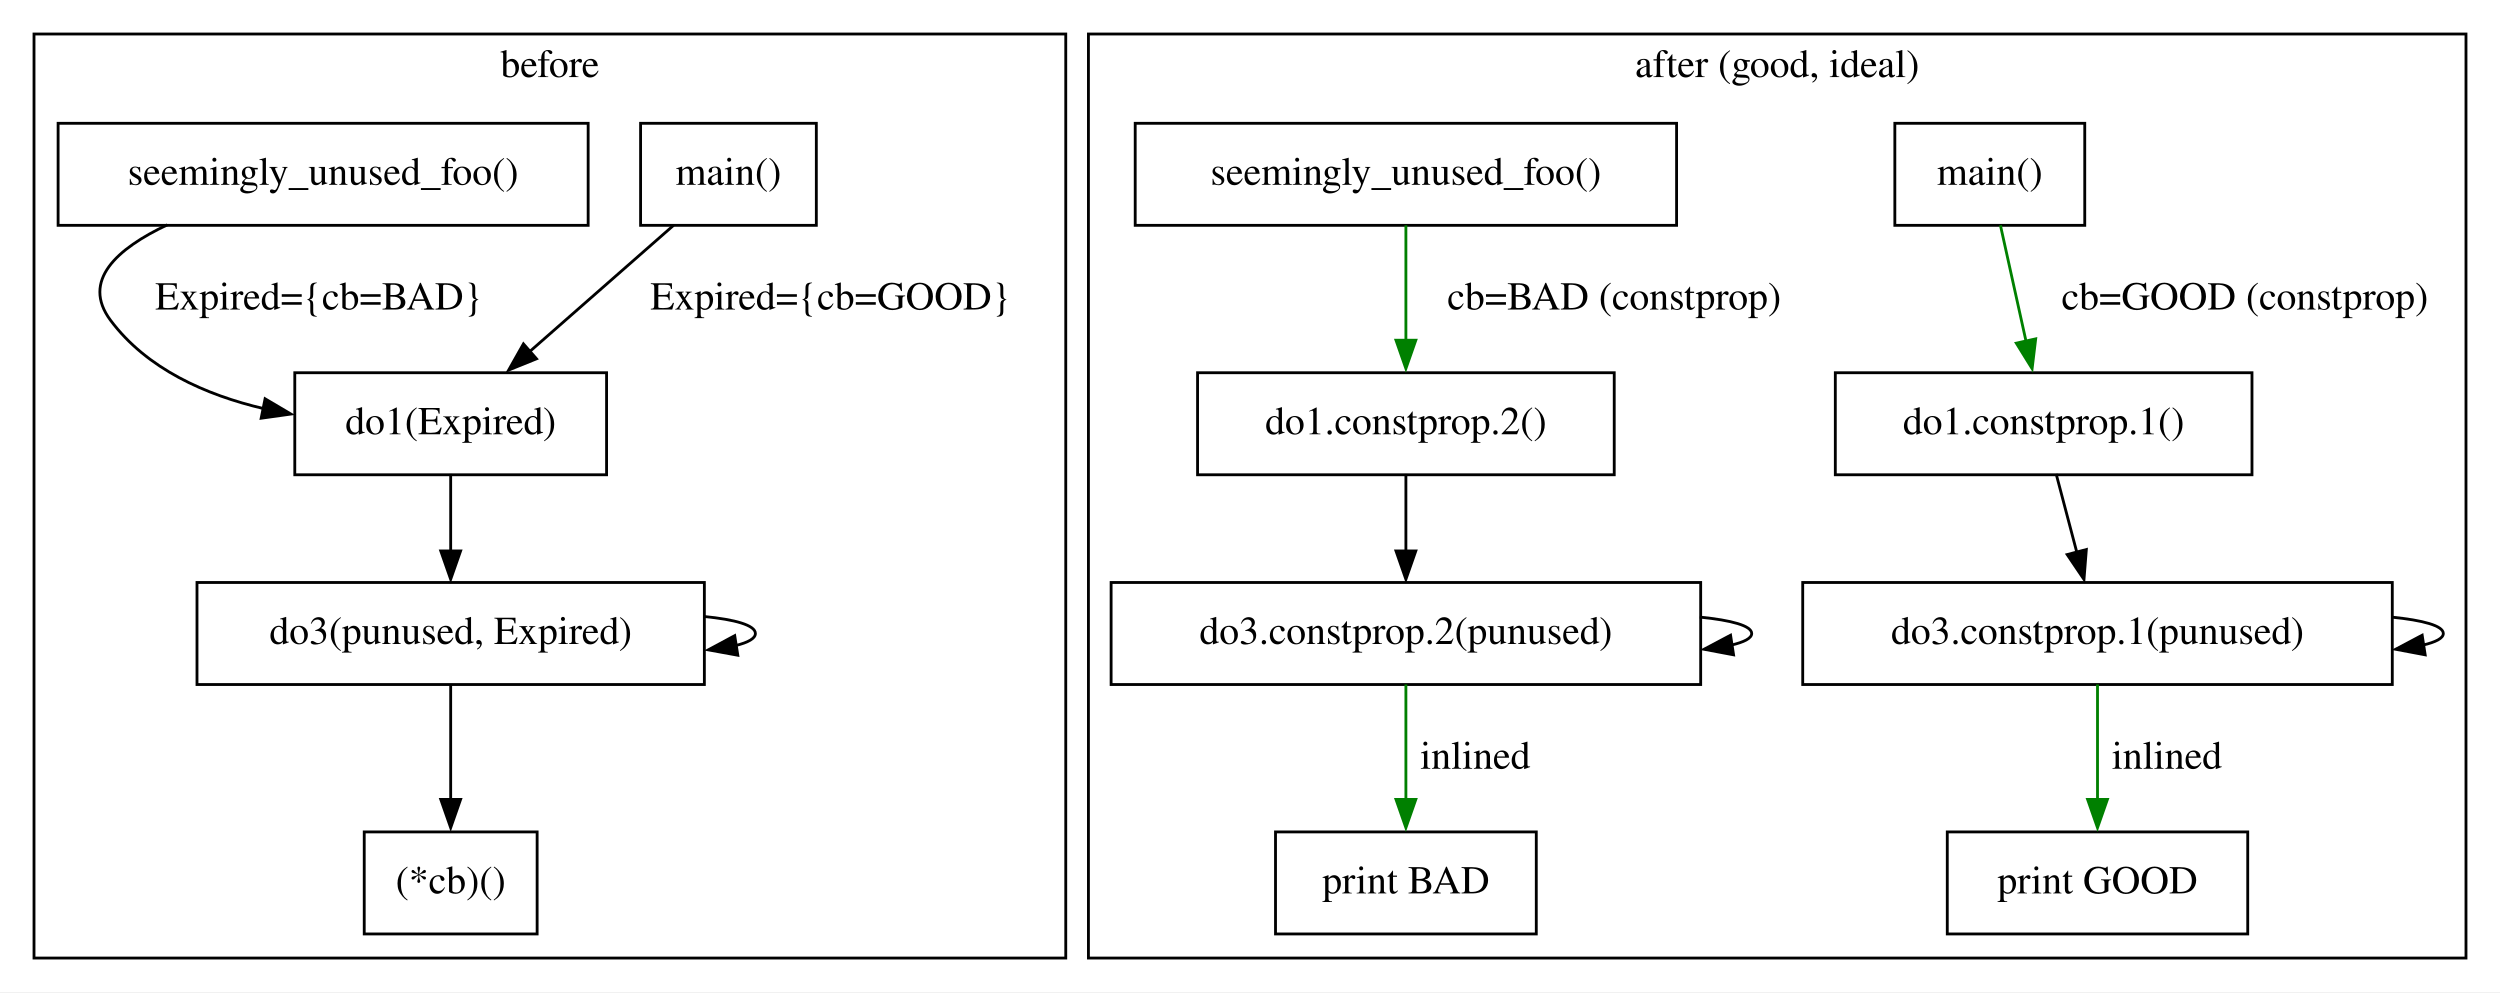
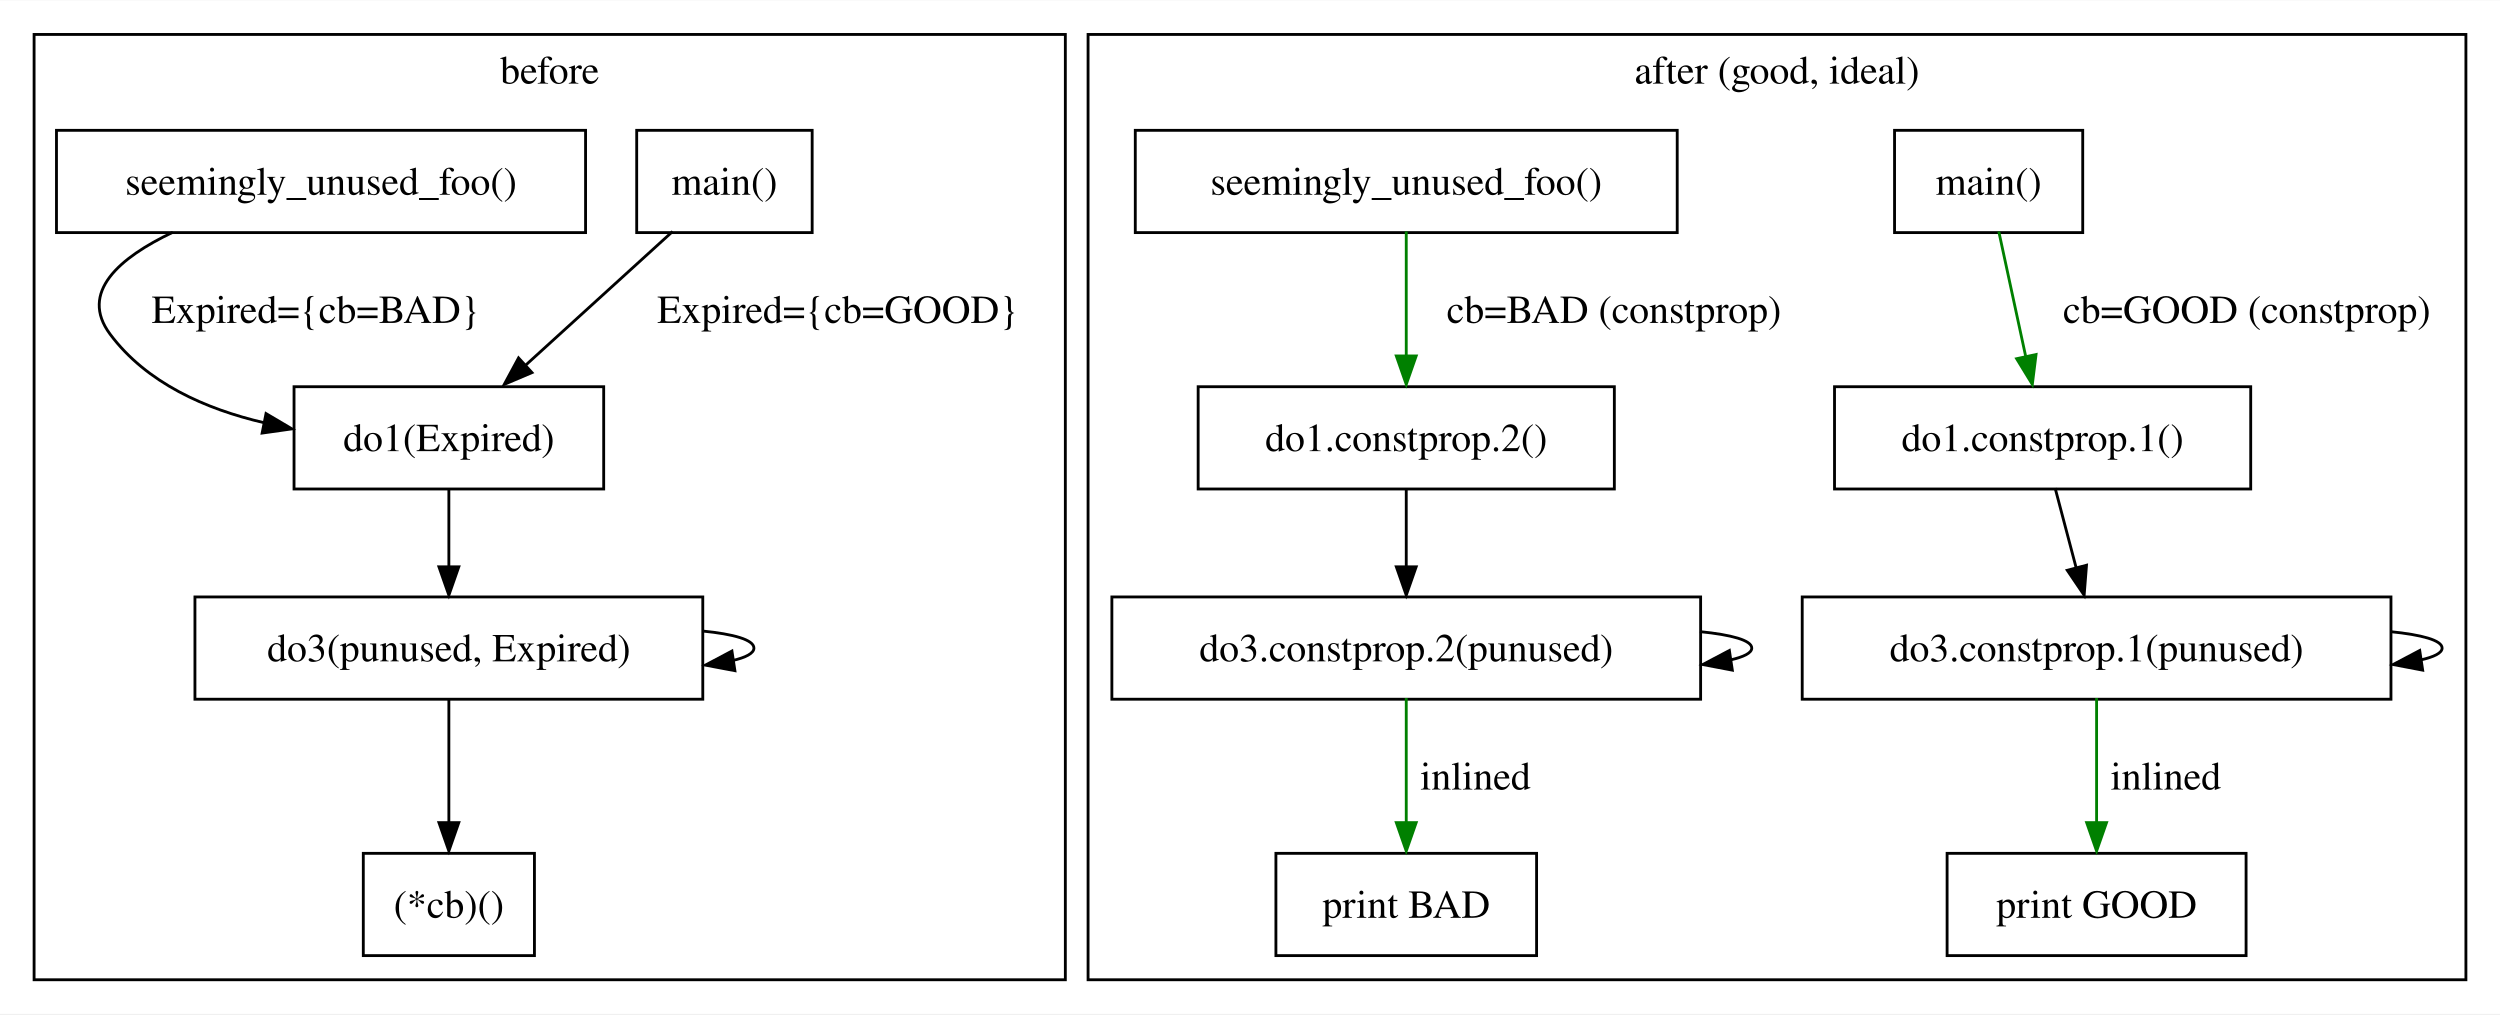
- <svg xmlns="http://www.w3.org/2000/svg" width="882pt" height="350pt" viewBox="0.00 0.00 882.00 350.00">
-   <g id="graph0" class="graph" transform="scale(1 1) rotate(0) translate(4 346)">
-     <polygon fill="white" stroke="none" points="-4,4 -4,-346 878,-346 878,4 -4,4" />
+ <svg xmlns="http://www.w3.org/2000/svg" width="880pt" height="357pt" viewBox="0.00 0.00 880.00 356.75">
+   <g id="graph0" class="graph" transform="scale(1 1) rotate(0) translate(4 352.75)">
+     <polygon fill="white" stroke="none" points="-4,4 -4,-352.75 876,-352.75 876,4 -4,4" />
    <g id="clust1" class="cluster">
-       <polygon fill="none" stroke="black" points="8,-8 8,-334 372,-334 372,-8 8,-8" />
-       <text text-anchor="middle" x="190" y="-318.8" font-family="Times,serif" font-size="14.00">before</text>
+       <polygon fill="none" stroke="black" points="8,-8 8,-340.75 371,-340.75 371,-8 8,-8" />
+       <text text-anchor="middle" x="189.5" y="-323.45" font-family="Times,serif" font-size="14.00">before</text>
    </g>
    <g id="clust2" class="cluster">
-       <polygon fill="none" stroke="black" points="380,-8 380,-334 866,-334 866,-8 380,-8" />
-       <text text-anchor="middle" x="623" y="-318.8" font-family="Times,serif" font-size="14.00">after (good, ideal)</text>
+       <polygon fill="none" stroke="black" points="379,-8 379,-340.75 864,-340.75 864,-8 379,-8" />
+       <text text-anchor="middle" x="621.5" y="-323.45" font-family="Times,serif" font-size="14.00">after (good, ideal)</text>
    </g>
    <g id="node1" class="node">
-       <polygon fill="none" stroke="black" points="222,-266.5 222,-302.5 284,-302.5 284,-266.5 222,-266.5" />
-       <text text-anchor="middle" x="253" y="-280.8" font-family="Times,serif" font-size="14.00">main()</text>
+       <polygon fill="none" stroke="black" points="220.12,-271 220.12,-307 281.88,-307 281.88,-271 220.12,-271" />
+       <text text-anchor="middle" x="251" y="-284.32" font-family="Times,serif" font-size="14.00">main()</text>
    </g>
    <g id="node2" class="node">
-       <polygon fill="none" stroke="black" points="100,-178.5 100,-214.5 210,-214.5 210,-178.5 100,-178.5" />
-       <text text-anchor="middle" x="155" y="-192.8" font-family="Times,serif" font-size="14.00">do1(Expired)</text>
+       <polygon fill="none" stroke="black" points="99.5,-180.75 99.5,-216.75 208.5,-216.75 208.5,-180.75 99.5,-180.75" />
+       <text text-anchor="middle" x="154" y="-194.07" font-family="Times,serif" font-size="14.00">do1(Expired)</text>
    </g>
    <g id="edge1" class="edge">
-       <path fill="none" stroke="black" d="M233.64,-266.51C219.14,-253.79 199.1,-236.2 182.88,-221.97" />
-       <polygon fill="black" stroke="black" points="185.28,-219.42 175.46,-215.45 180.67,-224.68 185.28,-219.42" />
-       <text text-anchor="middle" x="289" y="-236.8" font-family="Times,serif" font-size="14.00">Expired={cb=GOOD}</text>
+       <path fill="none" stroke="black" d="M232.76,-271.4C217.95,-257.93 196.87,-238.75 180.25,-223.63" />
+       <polygon fill="black" stroke="black" points="183.25,-221.72 173.49,-217.57 178.53,-226.89 183.25,-221.72" />
+       <text text-anchor="middle" x="290.88" y="-239.2" font-family="Times,serif" font-size="14.00">Expired={cb=GOOD}</text>
    </g>
    <g id="node4" class="node">
-       <polygon fill="none" stroke="black" points="65.5,-104.5 65.5,-140.5 244.5,-140.5 244.5,-104.5 65.5,-104.5" />
-       <text text-anchor="middle" x="155" y="-118.8" font-family="Times,serif" font-size="14.00">do3(punused, Expired)</text>
+       <polygon fill="none" stroke="black" points="64.62,-106.75 64.62,-142.75 243.38,-142.75 243.38,-106.75 64.62,-106.75" />
+       <text text-anchor="middle" x="154" y="-120.08" font-family="Times,serif" font-size="14.00">do3(punused, Expired)</text>
    </g>
    <g id="edge3" class="edge">
-       <path fill="none" stroke="black" d="M155,-178.8C155,-170.71 155,-160.78 155,-151.57" />
-       <polygon fill="black" stroke="black" points="158.5,-151.62 155,-141.62 151.5,-151.62 158.5,-151.62" />
+       <path fill="none" stroke="black" d="M154,-181.05C154,-172.78 154,-162.58 154,-153.21" />
+       <polygon fill="black" stroke="black" points="157.5,-153.36 154,-143.36 150.5,-153.36 157.5,-153.36" />
    </g>
    <g id="node3" class="node">
-       <polygon fill="none" stroke="black" points="16.5,-266.5 16.5,-302.5 203.5,-302.5 203.5,-266.5 16.5,-266.5" />
-       <text text-anchor="middle" x="110" y="-280.8" font-family="Times,serif" font-size="14.00">seemingly_unused_foo()</text>
+       <polygon fill="none" stroke="black" points="15.88,-271 15.88,-307 202.12,-307 202.12,-271 15.88,-271" />
+       <text text-anchor="middle" x="109" y="-284.32" font-family="Times,serif" font-size="14.00">seemingly_unused_foo()</text>
    </g>
    <g id="edge2" class="edge">
-       <path fill="none" stroke="black" d="M55.04,-266.68C37.29,-258.31 24.57,-246.96 35,-233 47.78,-215.89 68.45,-206.68 89.06,-201.83" />
-       <polygon fill="black" stroke="black" points="89.52,-205.31 98.64,-199.92 88.14,-198.45 89.52,-205.31" />
-       <text text-anchor="middle" x="108.5" y="-236.8" font-family="Times,serif" font-size="14.00">Expired={cb=BAD}</text>
+       <path fill="none" stroke="black" d="M56.83,-271.12C38,-262.16 23.79,-249.95 34.75,-235.25 47.56,-218.07 68.35,-208.87 89.01,-204.06" />
+       <polygon fill="black" stroke="black" points="89.64,-207.3 98.76,-201.91 88.27,-200.43 89.64,-207.3" />
+       <text text-anchor="middle" x="107.12" y="-239.2" font-family="Times,serif" font-size="14.00">Expired={cb=BAD}</text>
    </g>
    <g id="edge4" class="edge">
-       <path fill="none" stroke="black" d="M244.38,-128.5C255.33,-127.43 262.5,-125.43 262.5,-122.5 262.5,-120.76 259.97,-119.35 255.62,-118.27" />
-       <polygon fill="black" stroke="black" points="256.3,-114.83 245.88,-116.73 255.21,-121.74 256.3,-114.83" />
+       <path fill="none" stroke="black" d="M243.28,-130.75C254.21,-129.68 261.38,-127.68 261.38,-124.75 261.38,-122.92 258.58,-121.45 253.81,-120.35" />
+       <polygon fill="black" stroke="black" points="254.69,-116.79 244.28,-118.75 253.64,-123.71 254.69,-116.79" />
    </g>
    <g id="node5" class="node">
-       <polygon fill="none" stroke="black" points="124.5,-16.5 124.5,-52.5 185.5,-52.5 185.5,-16.5 124.5,-16.5" />
-       <text text-anchor="middle" x="155" y="-30.8" font-family="Times,serif" font-size="14.00">(*cb)()</text>
+       <polygon fill="none" stroke="black" points="123.88,-16.5 123.88,-52.5 184.12,-52.5 184.12,-16.5 123.88,-16.5" />
+       <text text-anchor="middle" x="154" y="-29.82" font-family="Times,serif" font-size="14.00">(*cb)()</text>
    </g>
    <g id="edge5" class="edge">
-       <path fill="none" stroke="black" d="M155,-104.51C155,-92.85 155,-77.1 155,-63.59" />
-       <polygon fill="black" stroke="black" points="158.5,-63.97 155,-53.97 151.5,-63.97 158.5,-63.97" />
+       <path fill="none" stroke="black" d="M154,-107.15C154,-94.78 154,-77.6 154,-63.17" />
+       <polygon fill="black" stroke="black" points="157.5,-63.32 154,-53.32 150.5,-63.32 157.5,-63.32" />
    </g>
    <g id="node6" class="node">
-       <polygon fill="none" stroke="black" points="664.5,-266.5 664.5,-302.5 731.5,-302.5 731.5,-266.5 664.5,-266.5" />
-       <text text-anchor="middle" x="698" y="-280.8" font-family="Times,serif" font-size="14.00">main() </text>
+       <polygon fill="none" stroke="black" points="662.88,-271 662.88,-307 729.12,-307 729.12,-271 662.88,-271" />
+       <text text-anchor="middle" x="696" y="-284.32" font-family="Times,serif" font-size="14.00">main() </text>
    </g>
    <g id="node7" class="node">
-       <polygon fill="none" stroke="black" points="643.5,-178.5 643.5,-214.5 790.5,-214.5 790.5,-178.5 643.5,-178.5" />
-       <text text-anchor="middle" x="717" y="-192.8" font-family="Times,serif" font-size="14.00">do1.constprop.1() </text>
+       <polygon fill="none" stroke="black" points="641.75,-180.75 641.75,-216.75 788.25,-216.75 788.25,-180.75 641.75,-180.75" />
+       <text text-anchor="middle" x="715" y="-194.07" font-family="Times,serif" font-size="14.00">do1.constprop.1() </text>
    </g>
    <g id="edge6" class="edge">
-       <path fill="none" stroke="green" d="M701.75,-266.51C704.33,-254.85 707.81,-239.1 710.79,-225.59" />
-       <polygon fill="green" stroke="green" points="714.19,-226.45 712.93,-215.93 707.35,-224.94 714.19,-226.45" />
-       <text text-anchor="middle" x="788" y="-236.8" font-family="Times,serif" font-size="14.00">cb=GOOD (constprop)</text>
+       <path fill="none" stroke="green" d="M699.57,-271.4C702.26,-258.91 706.01,-241.51 709.14,-226.99" />
+       <polygon fill="green" stroke="green" points="712.69,-228.09 711.38,-217.57 705.85,-226.61 712.69,-228.09" />
+       <text text-anchor="middle" x="786.88" y="-239.2" font-family="Times,serif" font-size="14.00">cb=GOOD (constprop)</text>
    </g>
    <g id="node10" class="node">
-       <polygon fill="none" stroke="black" points="632,-104.5 632,-140.5 840,-140.5 840,-104.5 632,-104.5" />
-       <text text-anchor="middle" x="736" y="-118.8" font-family="Times,serif" font-size="14.00">do3.constprop.1(punused) </text>
+       <polygon fill="none" stroke="black" points="630.38,-106.75 630.38,-142.75 837.62,-142.75 837.62,-106.75 630.38,-106.75" />
+       <text text-anchor="middle" x="734" y="-120.08" font-family="Times,serif" font-size="14.00">do3.constprop.1(punused) </text>
    </g>
    <g id="edge8" class="edge">
-       <path fill="none" stroke="black" d="M721.41,-178.8C723.59,-170.53 726.28,-160.33 728.75,-150.96" />
-       <polygon fill="black" stroke="black" points="732.06,-152.13 731.23,-141.57 725.3,-150.35 732.06,-152.13" />
+       <path fill="none" stroke="black" d="M719.41,-181.05C721.61,-172.69 724.34,-162.36 726.84,-152.9" />
+       <polygon fill="black" stroke="black" points="730.45,-153.92 729.62,-143.36 723.68,-152.13 730.45,-153.92" />
    </g>
    <g id="node8" class="node">
-       <polygon fill="none" stroke="black" points="396.5,-266.5 396.5,-302.5 587.5,-302.5 587.5,-266.5 396.5,-266.5" />
-       <text text-anchor="middle" x="492" y="-280.8" font-family="Times,serif" font-size="14.00">seemingly_unused_foo() </text>
+       <polygon fill="none" stroke="black" points="395.62,-271 395.62,-307 586.38,-307 586.38,-271 395.62,-271" />
+       <text text-anchor="middle" x="491" y="-284.32" font-family="Times,serif" font-size="14.00">seemingly_unused_foo() </text>
    </g>
    <g id="node9" class="node">
-       <polygon fill="none" stroke="black" points="418.5,-178.5 418.5,-214.5 565.5,-214.5 565.5,-178.5 418.5,-178.5" />
-       <text text-anchor="middle" x="492" y="-192.8" font-family="Times,serif" font-size="14.00">do1.constprop.2() </text>
+       <polygon fill="none" stroke="black" points="417.75,-180.75 417.75,-216.75 564.25,-216.75 564.25,-180.75 417.75,-180.75" />
+       <text text-anchor="middle" x="491" y="-194.07" font-family="Times,serif" font-size="14.00">do1.constprop.2() </text>
    </g>
    <g id="edge7" class="edge">
-       <path fill="none" stroke="green" d="M492,-266.51C492,-254.85 492,-239.1 492,-225.59" />
-       <polygon fill="green" stroke="green" points="495.5,-225.97 492,-215.97 488.5,-225.97 495.5,-225.97" />
-       <text text-anchor="middle" x="565.5" y="-236.8" font-family="Times,serif" font-size="14.00">cb=BAD (constprop)</text>
+       <path fill="none" stroke="green" d="M491,-271.4C491,-259.03 491,-241.85 491,-227.42" />
+       <polygon fill="green" stroke="green" points="494.5,-227.57 491,-217.57 487.5,-227.57 494.5,-227.57" />
+       <text text-anchor="middle" x="564.12" y="-239.2" font-family="Times,serif" font-size="14.00">cb=BAD (constprop)</text>
    </g>
    <g id="node11" class="node">
-       <polygon fill="none" stroke="black" points="388,-104.5 388,-140.5 596,-140.5 596,-104.5 388,-104.5" />
-       <text text-anchor="middle" x="492" y="-118.8" font-family="Times,serif" font-size="14.00">do3.constprop.2(punused) </text>
+       <polygon fill="none" stroke="black" points="387.38,-106.75 387.38,-142.75 594.62,-142.75 594.62,-106.75 387.38,-106.75" />
+       <text text-anchor="middle" x="491" y="-120.08" font-family="Times,serif" font-size="14.00">do3.constprop.2(punused) </text>
    </g>
    <g id="edge9" class="edge">
-       <path fill="none" stroke="black" d="M492,-178.8C492,-170.71 492,-160.78 492,-151.57" />
-       <polygon fill="black" stroke="black" points="495.5,-151.62 492,-141.62 488.5,-151.62 495.5,-151.62" />
+       <path fill="none" stroke="black" d="M491,-181.05C491,-172.78 491,-162.58 491,-153.21" />
+       <polygon fill="black" stroke="black" points="494.5,-153.36 491,-143.36 487.5,-153.36 494.5,-153.36" />
    </g>
    <g id="edge10" class="edge">
-       <path fill="none" stroke="black" d="M839.69,-128.29C850.83,-127.18 858,-125.25 858,-122.5 858,-120.83 855.34,-119.46 850.74,-118.39" />
-       <polygon fill="black" stroke="black" points="851.6,-114.98 841.18,-116.94 850.54,-121.9 851.6,-114.98" />
+       <path fill="none" stroke="black" d="M837.37,-130.54C848.48,-129.43 855.62,-127.5 855.62,-124.75 855.62,-123.03 852.83,-121.64 848.03,-120.56" />
+       <polygon fill="black" stroke="black" points="848.78,-116.98 838.37,-118.96 847.74,-123.9 848.78,-116.98" />
    </g>
    <g id="node12" class="node">
-       <polygon fill="none" stroke="black" points="683,-16.5 683,-52.5 789,-52.5 789,-16.5 683,-16.5" />
-       <text text-anchor="middle" x="736" y="-30.8" font-family="Times,serif" font-size="14.00">print GOOD </text>
+       <polygon fill="none" stroke="black" points="681.38,-16.5 681.38,-52.5 786.62,-52.5 786.62,-16.5 681.38,-16.5" />
+       <text text-anchor="middle" x="734" y="-29.82" font-family="Times,serif" font-size="14.00">print GOOD </text>
    </g>
    <g id="edge12" class="edge">
-       <path fill="none" stroke="green" d="M736,-104.51C736,-92.85 736,-77.1 736,-63.59" />
-       <polygon fill="green" stroke="green" points="739.5,-63.97 736,-53.97 732.5,-63.97 739.5,-63.97" />
-       <text text-anchor="middle" x="760.5" y="-74.8" font-family="Times,serif" font-size="14.00">inlined</text>
+       <path fill="none" stroke="green" d="M734,-107.15C734,-94.78 734,-77.6 734,-63.17" />
+       <polygon fill="green" stroke="green" points="737.5,-63.32 734,-53.32 730.5,-63.32 737.5,-63.32" />
+       <text text-anchor="middle" x="758.38" y="-74.95" font-family="Times,serif" font-size="14.00">inlined</text>
    </g>
    <g id="edge11" class="edge">
-       <path fill="none" stroke="black" d="M595.69,-128.29C606.83,-127.18 614,-125.25 614,-122.5 614,-120.83 611.34,-119.46 606.74,-118.39" />
-       <polygon fill="black" stroke="black" points="607.6,-114.98 597.18,-116.94 606.54,-121.9 607.6,-114.98" />
+       <path fill="none" stroke="black" d="M594.37,-130.54C605.48,-129.43 612.62,-127.5 612.62,-124.75 612.62,-123.03 609.83,-121.64 605.03,-120.56" />
+       <polygon fill="black" stroke="black" points="605.78,-116.98 595.37,-118.96 604.74,-123.9 605.78,-116.98" />
    </g>
    <g id="node13" class="node">
-       <polygon fill="none" stroke="black" points="446,-16.5 446,-52.5 538,-52.5 538,-16.5 446,-16.5" />
-       <text text-anchor="middle" x="492" y="-30.8" font-family="Times,serif" font-size="14.00">print BAD </text>
+       <polygon fill="none" stroke="black" points="445.12,-16.5 445.12,-52.5 536.88,-52.5 536.88,-16.5 445.12,-16.5" />
+       <text text-anchor="middle" x="491" y="-29.82" font-family="Times,serif" font-size="14.00">print BAD </text>
    </g>
    <g id="edge13" class="edge">
-       <path fill="none" stroke="green" d="M492,-104.51C492,-92.85 492,-77.1 492,-63.59" />
-       <polygon fill="green" stroke="green" points="495.5,-63.97 492,-53.97 488.5,-63.97 495.5,-63.97" />
-       <text text-anchor="middle" x="516.5" y="-74.8" font-family="Times,serif" font-size="14.00">inlined</text>
+       <path fill="none" stroke="green" d="M491,-107.15C491,-94.78 491,-77.6 491,-63.17" />
+       <polygon fill="green" stroke="green" points="494.5,-63.32 491,-53.32 487.5,-63.32 494.5,-63.32" />
+       <text text-anchor="middle" x="515.38" y="-74.95" font-family="Times,serif" font-size="14.00">inlined</text>
    </g>
  </g>
</svg>
